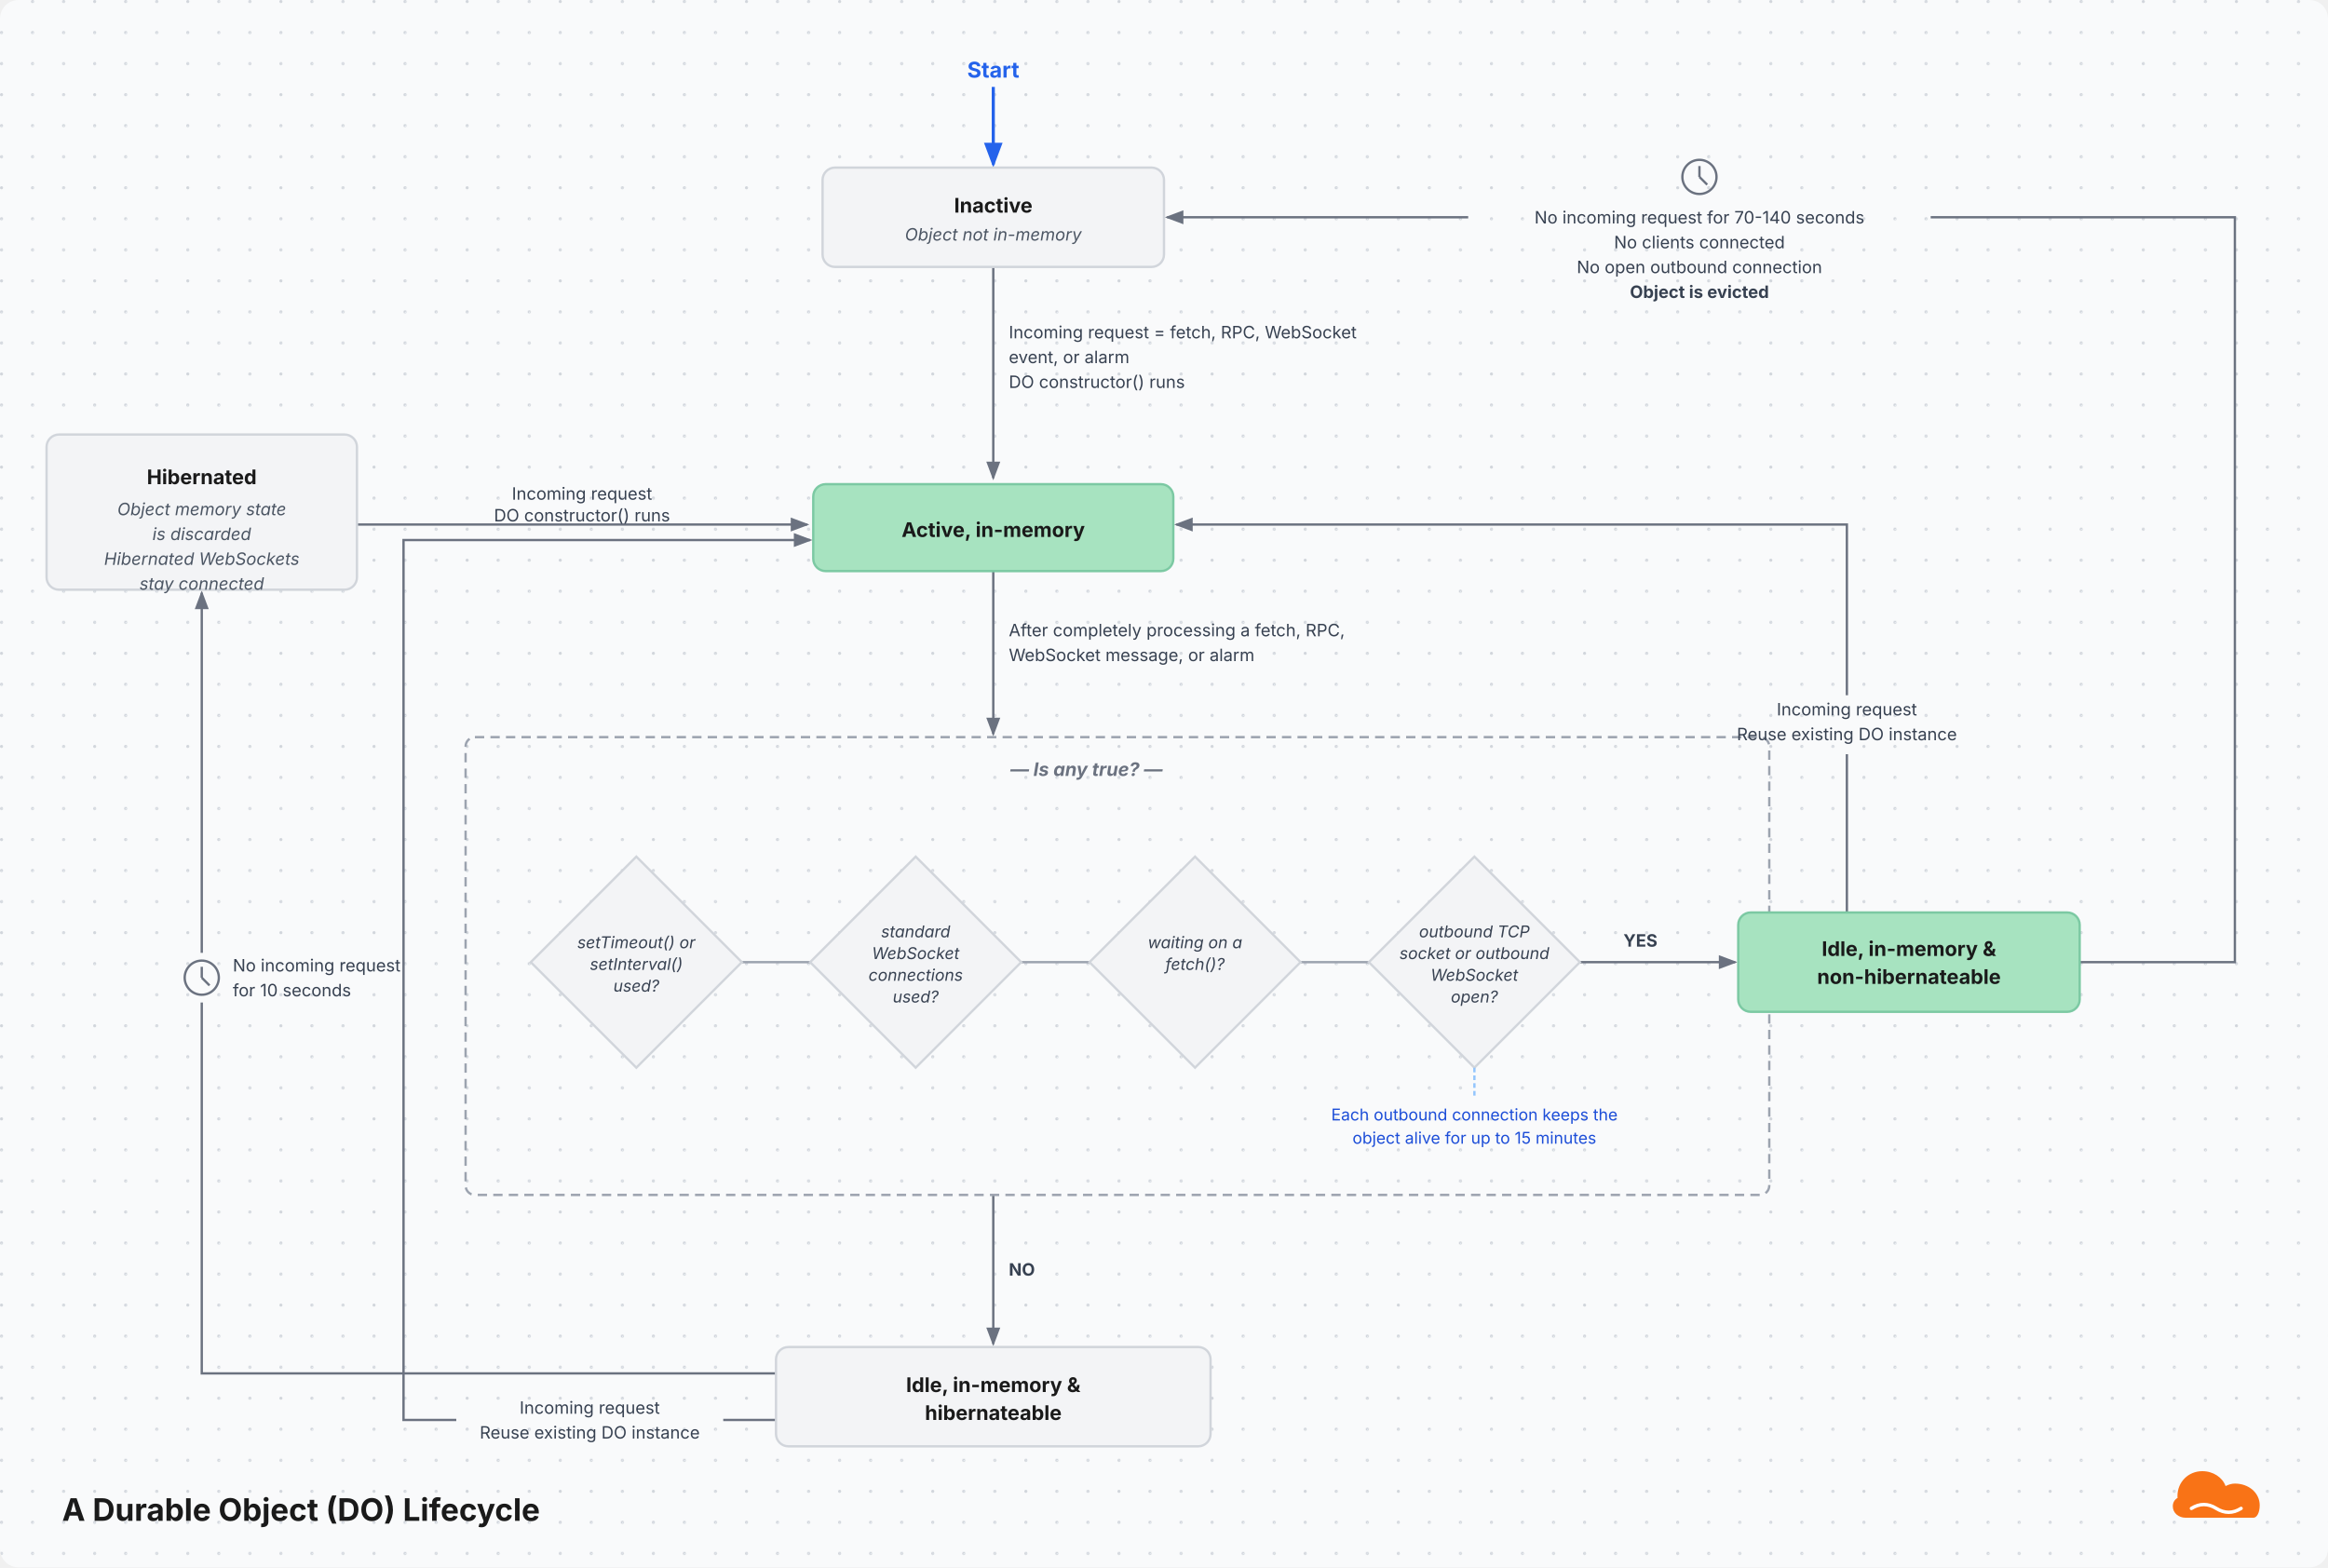
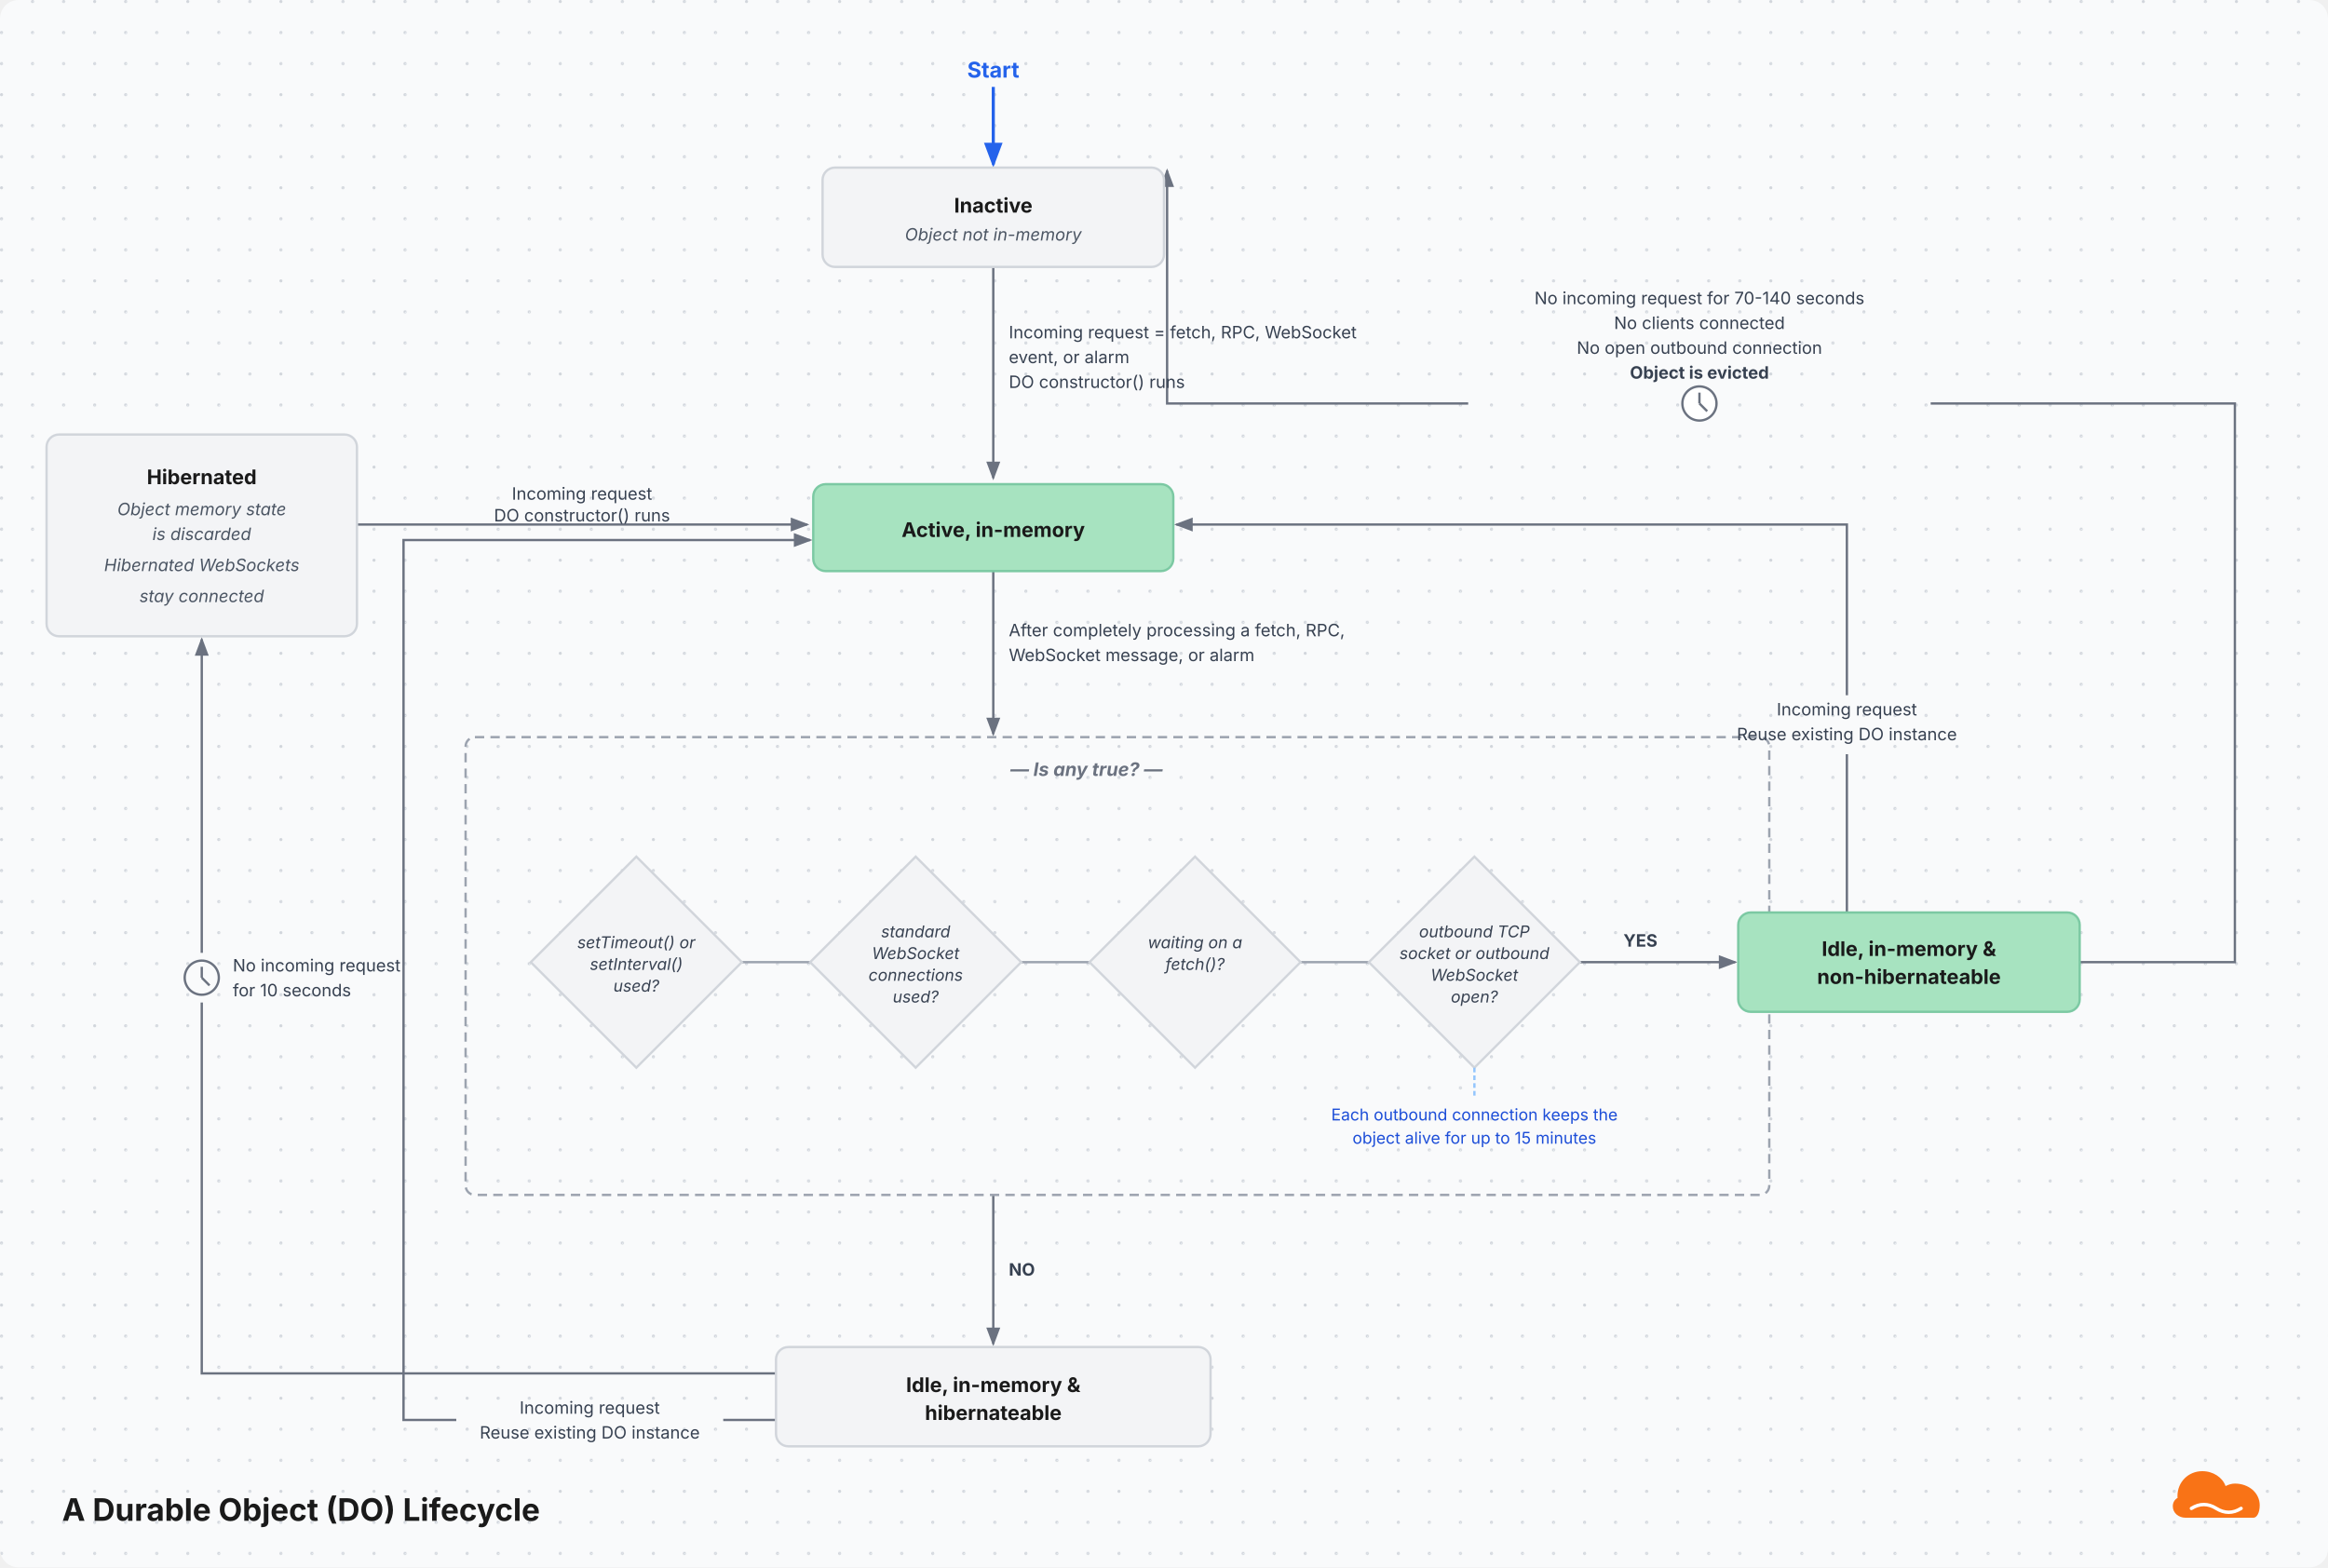
<svg xmlns="http://www.w3.org/2000/svg" viewBox="0 0 1500 1010" fill="none">
  <style>
    text { font-family: -apple-system, BlinkMacSystemFont, 'Segoe UI', sans-serif; }
    .title-lg  { font-size: 20px; font-weight: 700; fill: #1a1a1a; }
    .node-bold { font-size: 13px; font-weight: 700; fill: #1a1a1a; }
    .node-sub  { font-size: 11px; font-style: italic; fill: #4b5563; }
    .edge-lbl  { font-size: 11px; fill: #374151; }
    .edge-bold { font-size: 11px; font-weight: 700; fill: #374151; }
    .diamond-lbl { font-size: 10.5px; font-style: italic; fill: #374151; text-anchor: middle; }
    .start-lbl { font-size: 14px; font-weight: 700; fill: #2563eb; }
    .section-lbl { font-size: 12px; font-style: italic; font-weight: 700; fill: #6b7280; }
    .yn        { font-size: 11px; font-weight: 700; fill: #374151; }
    .note-15   { font-size: 10.5px; fill: #1d4ed8; text-anchor: middle; }
  </style>
  <defs>
    <marker id="arr" markerWidth="8" markerHeight="6" refX="7" refY="3" orient="auto">
      <polygon points="0 0,8 3,0 6" fill="#6b7280" />
    </marker>
    <marker id="arr-blue" markerWidth="8" markerHeight="6" refX="7" refY="3" orient="auto">
      <polygon points="0 0,8 3,0 6" fill="#2563eb" />
    </marker>
    <pattern id="dots" x="0" y="0" width="20" height="20" patternUnits="userSpaceOnUse">
      <circle cx="1" cy="1" r="1" fill="#d1d5db" />
    </pattern>
  </defs>
  <rect width="1500" height="1010" fill="#f9fafb" rx="12" />
  <rect width="1500" height="1010" fill="url(#dots)" rx="12" />
  <line x1="640" y1="56" x2="640" y2="106" stroke="#2563eb" stroke-width="2" marker-end="url(#arr-blue)" />
  <line x1="640" y1="172" x2="640" y2="308" stroke="#6b7280" stroke-width="1.5" marker-end="url(#arr)" />
  <line x1="230" y1="338" x2="520" y2="338" stroke="#6b7280" stroke-width="1.5" marker-end="url(#arr)" />
  <line x1="640" y1="368" x2="640" y2="473" stroke="#6b7280" stroke-width="1.5" marker-end="url(#arr)" />
  <line x1="1018" y1="620" x2="1118" y2="620" stroke="#6b7280" stroke-width="1.5" marker-end="url(#arr)" />
  <line x1="640" y1="770" x2="640" y2="866" stroke="#6b7280" stroke-width="1.5" marker-end="url(#arr)" />
  <path d="M1190,588 L1190,486" stroke="#6b7280" stroke-width="1.5" fill="none" />
  <path d="M1190,448 L1190,338 L758,338" stroke="#6b7280" stroke-width="1.5" fill="none" marker-end="url(#arr)" />
-   <path d="M1340,620 L1440,620 L1440,140 L1244,140" stroke="#6b7280" stroke-width="1.5" fill="none" />
-   <path d="M946,140 L752,140" stroke="#6b7280" stroke-width="1.5" fill="none" marker-end="url(#arr)" />
+   <path d="M1340,620 L1440,620 L1440,260 L1244,260" stroke="#6b7280" stroke-width="1.5" fill="none" />
+   <path d="M946,260 L752,260 L752,140 L752,110" stroke="#6b7280" stroke-width="1.5" fill="none" marker-end="url(#arr)" />
  <path d="M500,885 L130,885 L130,646" stroke="#6b7280" stroke-width="1.5" fill="none" />
-   <path d="M130,614 L130,382" stroke="#6b7280" stroke-width="1.5" fill="none" marker-end="url(#arr)" />
+   <path d="M130,614 L130,412" stroke="#6b7280" stroke-width="1.5" fill="none" marker-end="url(#arr)" />
  <path d="M500,915 L466,915" stroke="#6b7280" stroke-width="1.5" fill="none" />
  <path d="M294,915 L260,915 L260,348 L522,348" stroke="#6b7280" stroke-width="1.5" fill="none" marker-end="url(#arr)" />
  <rect x="300" y="475" width="840" height="295" rx="6" fill="none" stroke="#9ca3af" stroke-width="1.5" stroke-dasharray="6 4" />
  <text x="700" y="500" class="section-lbl" text-anchor="middle">— Is any true? —</text>
  <line x1="478" y1="620" x2="522" y2="620" stroke="#9ca3af" stroke-width="1.5" />
  <line x1="658" y1="620" x2="702" y2="620" stroke="#9ca3af" stroke-width="1.5" />
  <line x1="838" y1="620" x2="882" y2="620" stroke="#9ca3af" stroke-width="1.5" />
  <polygon points="410,552 478,620 410,688 342,620" fill="#f3f4f6" stroke="#d1d5db" stroke-width="1.5" />
  <text x="410" y="611" class="diamond-lbl">setTimeout() or</text>
  <text x="410" y="625" class="diamond-lbl">setInterval()</text>
  <text x="410" y="639" class="diamond-lbl">used?</text>
  <polygon points="590,552 658,620 590,688 522,620" fill="#f3f4f6" stroke="#d1d5db" stroke-width="1.5" />
  <text x="590" y="604" class="diamond-lbl">standard</text>
  <text x="590" y="618" class="diamond-lbl">WebSocket</text>
  <text x="590" y="632" class="diamond-lbl">connections</text>
  <text x="590" y="646" class="diamond-lbl">used?</text>
  <polygon points="770,552 838,620 770,688 702,620" fill="#f3f4f6" stroke="#d1d5db" stroke-width="1.5" />
  <text x="770" y="611" class="diamond-lbl">waiting on a</text>
  <text x="770" y="625" class="diamond-lbl">fetch()?</text>
  <polygon points="950,552 1018,620 950,688 882,620" fill="#f3f4f6" stroke="#d1d5db" stroke-width="1.5" />
  <text x="950" y="604" class="diamond-lbl">outbound TCP</text>
  <text x="950" y="618" class="diamond-lbl">socket or outbound</text>
  <text x="950" y="632" class="diamond-lbl">WebSocket</text>
  <text x="950" y="646" class="diamond-lbl">open?</text>
  <line x1="950" y1="688" x2="950" y2="708" stroke="#93c5fd" stroke-width="1.5" stroke-dasharray="3 2" />
  <text x="950" y="722" class="note-15">Each outbound connection keeps the</text>
  <text x="950" y="737" class="note-15">object alive for up to 15 minutes</text>
  <text x="640" y="50" class="start-lbl" text-anchor="middle">Start</text>
  <rect x="530" y="108" width="220" height="64" rx="8" fill="#f3f4f6" stroke="#d1d5db" stroke-width="1.5" />
  <text x="640" y="137" class="node-bold" text-anchor="middle">Inactive</text>
  <text x="640" y="155" class="node-sub" text-anchor="middle">Object not in-memory</text>
  <rect x="524" y="312" width="232" height="56" rx="8" fill="#a7e3c0" stroke="#7cc9a3" stroke-width="1.5" />
  <text x="640" y="346" class="node-bold" text-anchor="middle">Active, in-memory</text>
-   <rect x="30" y="280" width="200" height="100" rx="8" fill="#f3f4f6" stroke="#d1d5db" stroke-width="1.5" />
+   <rect x="30" y="280" width="200" height="130" rx="8" fill="#f3f4f6" stroke="#d1d5db" stroke-width="1.5" />
  <text x="130" y="312" class="node-bold" text-anchor="middle">Hibernated</text>
  <text x="130" y="332" class="node-sub" text-anchor="middle">Object memory state</text>
  <text x="130" y="348" class="node-sub" text-anchor="middle">is discarded</text>
-   <text x="130" y="364" class="node-sub" text-anchor="middle">Hibernated WebSockets</text>
-   <text x="130" y="380" class="node-sub" text-anchor="middle">stay connected</text>
+   <text x="130" y="368" class="node-sub" text-anchor="middle">Hibernated WebSockets</text>
+   <text x="130" y="388" class="node-sub" text-anchor="middle">stay connected</text>
  <rect x="1120" y="588" width="220" height="64" rx="8" fill="#a7e3c0" stroke="#7cc9a3" stroke-width="1.5" />
  <text x="1230" y="616" class="node-bold" text-anchor="middle">Idle, in-memory &amp;</text>
  <text x="1230" y="634" class="node-bold" text-anchor="middle">non-hibernateable</text>
  <rect x="500" y="868" width="280" height="64" rx="8" fill="#f3f4f6" stroke="#d1d5db" stroke-width="1.5" />
  <text x="640" y="897" class="node-bold" text-anchor="middle">Idle, in-memory &amp;</text>
  <text x="640" y="915" class="node-bold" text-anchor="middle">hibernateable</text>
  <text x="650" y="218" class="edge-lbl">Incoming request = fetch, RPC, WebSocket</text>
  <text x="650" y="234" class="edge-lbl">event, or alarm</text>
  <text x="650" y="250" class="edge-lbl">DO constructor() runs</text>
  <text x="375" y="322" class="edge-lbl" text-anchor="middle">Incoming request</text>
  <text x="375" y="336" class="edge-lbl" text-anchor="middle">DO constructor() runs</text>
  <text x="650" y="410" class="edge-lbl">After completely processing a fetch, RPC,</text>
  <text x="650" y="426" class="edge-lbl">WebSocket message, or alarm</text>
  <text x="1046" y="610" class="yn">YES</text>
  <text x="650" y="822" class="yn">NO</text>
-   <circle cx="1095" cy="114" r="11" stroke="#6b7280" stroke-width="1.5" fill="none" />
-   <line x1="1095" y1="107" x2="1095" y2="114" stroke="#6b7280" stroke-width="1.5" />
-   <line x1="1095" y1="114" x2="1100" y2="119" stroke="#6b7280" stroke-width="1.5" />
-   <text x="1095" y="144" class="edge-lbl" text-anchor="middle">No incoming request for 70-140 seconds</text>
-   <text x="1095" y="160" class="edge-lbl" text-anchor="middle">No clients connected</text>
-   <text x="1095" y="176" class="edge-lbl" text-anchor="middle">No open outbound connection</text>
-   <text x="1095" y="192" class="edge-bold" text-anchor="middle">Object is evicted</text>
+   <circle cx="1095" cy="260" r="11" stroke="#6b7280" stroke-width="1.5" fill="white" />
+   <line x1="1095" y1="253" x2="1095" y2="260" stroke="#6b7280" stroke-width="1.5" />
+   <line x1="1095" y1="260" x2="1100" y2="265" stroke="#6b7280" stroke-width="1.5" />
+   <text x="1095" y="196" class="edge-lbl" text-anchor="middle">No incoming request for 70-140 seconds</text>
+   <text x="1095" y="212" class="edge-lbl" text-anchor="middle">No clients connected</text>
+   <text x="1095" y="228" class="edge-lbl" text-anchor="middle">No open outbound connection</text>
+   <text x="1095" y="244" class="edge-bold" text-anchor="middle">Object is evicted</text>
  <text x="1190" y="461" class="edge-lbl" text-anchor="middle">Incoming request</text>
  <text x="1190" y="477" class="edge-lbl" text-anchor="middle">Reuse existing DO instance</text>
  <circle cx="130" cy="630" r="11" stroke="#6b7280" stroke-width="1.5" fill="none" />
  <line x1="130" y1="623" x2="130" y2="630" stroke="#6b7280" stroke-width="1.5" />
  <line x1="130" y1="630" x2="135" y2="635" stroke="#6b7280" stroke-width="1.5" />
  <text x="150" y="626" class="edge-lbl">No incoming request</text>
  <text x="150" y="642" class="edge-lbl">for 10 seconds</text>
  <text x="380" y="911" class="edge-lbl" text-anchor="middle">Incoming request</text>
  <text x="380" y="927" class="edge-lbl" text-anchor="middle">Reuse existing DO instance</text>
  <text x="40" y="980" class="title-lg">A Durable Object (DO) Lifecycle</text>
  <g transform="translate(1400,944)">
    <path d="M56,26 C56,18 49,12 40,12 C38,12 36,12.6 34,13.6 C32,8 26,4 19,4 C10,4 3,11 3,20 C3,20.4 3,20.8 3.1,21.2 C1,22.4 0,24.4 0,26.6 C0,31 3.8,34 8.2,34 L52,34 C54,34 56,31 56,26Z" fill="#f97316" />
    <path d="M12,28 Q20,23 28,28 Q36,33 44,28" stroke="white" stroke-width="2.2" fill="none" stroke-linecap="round" />
  </g>
</svg>
